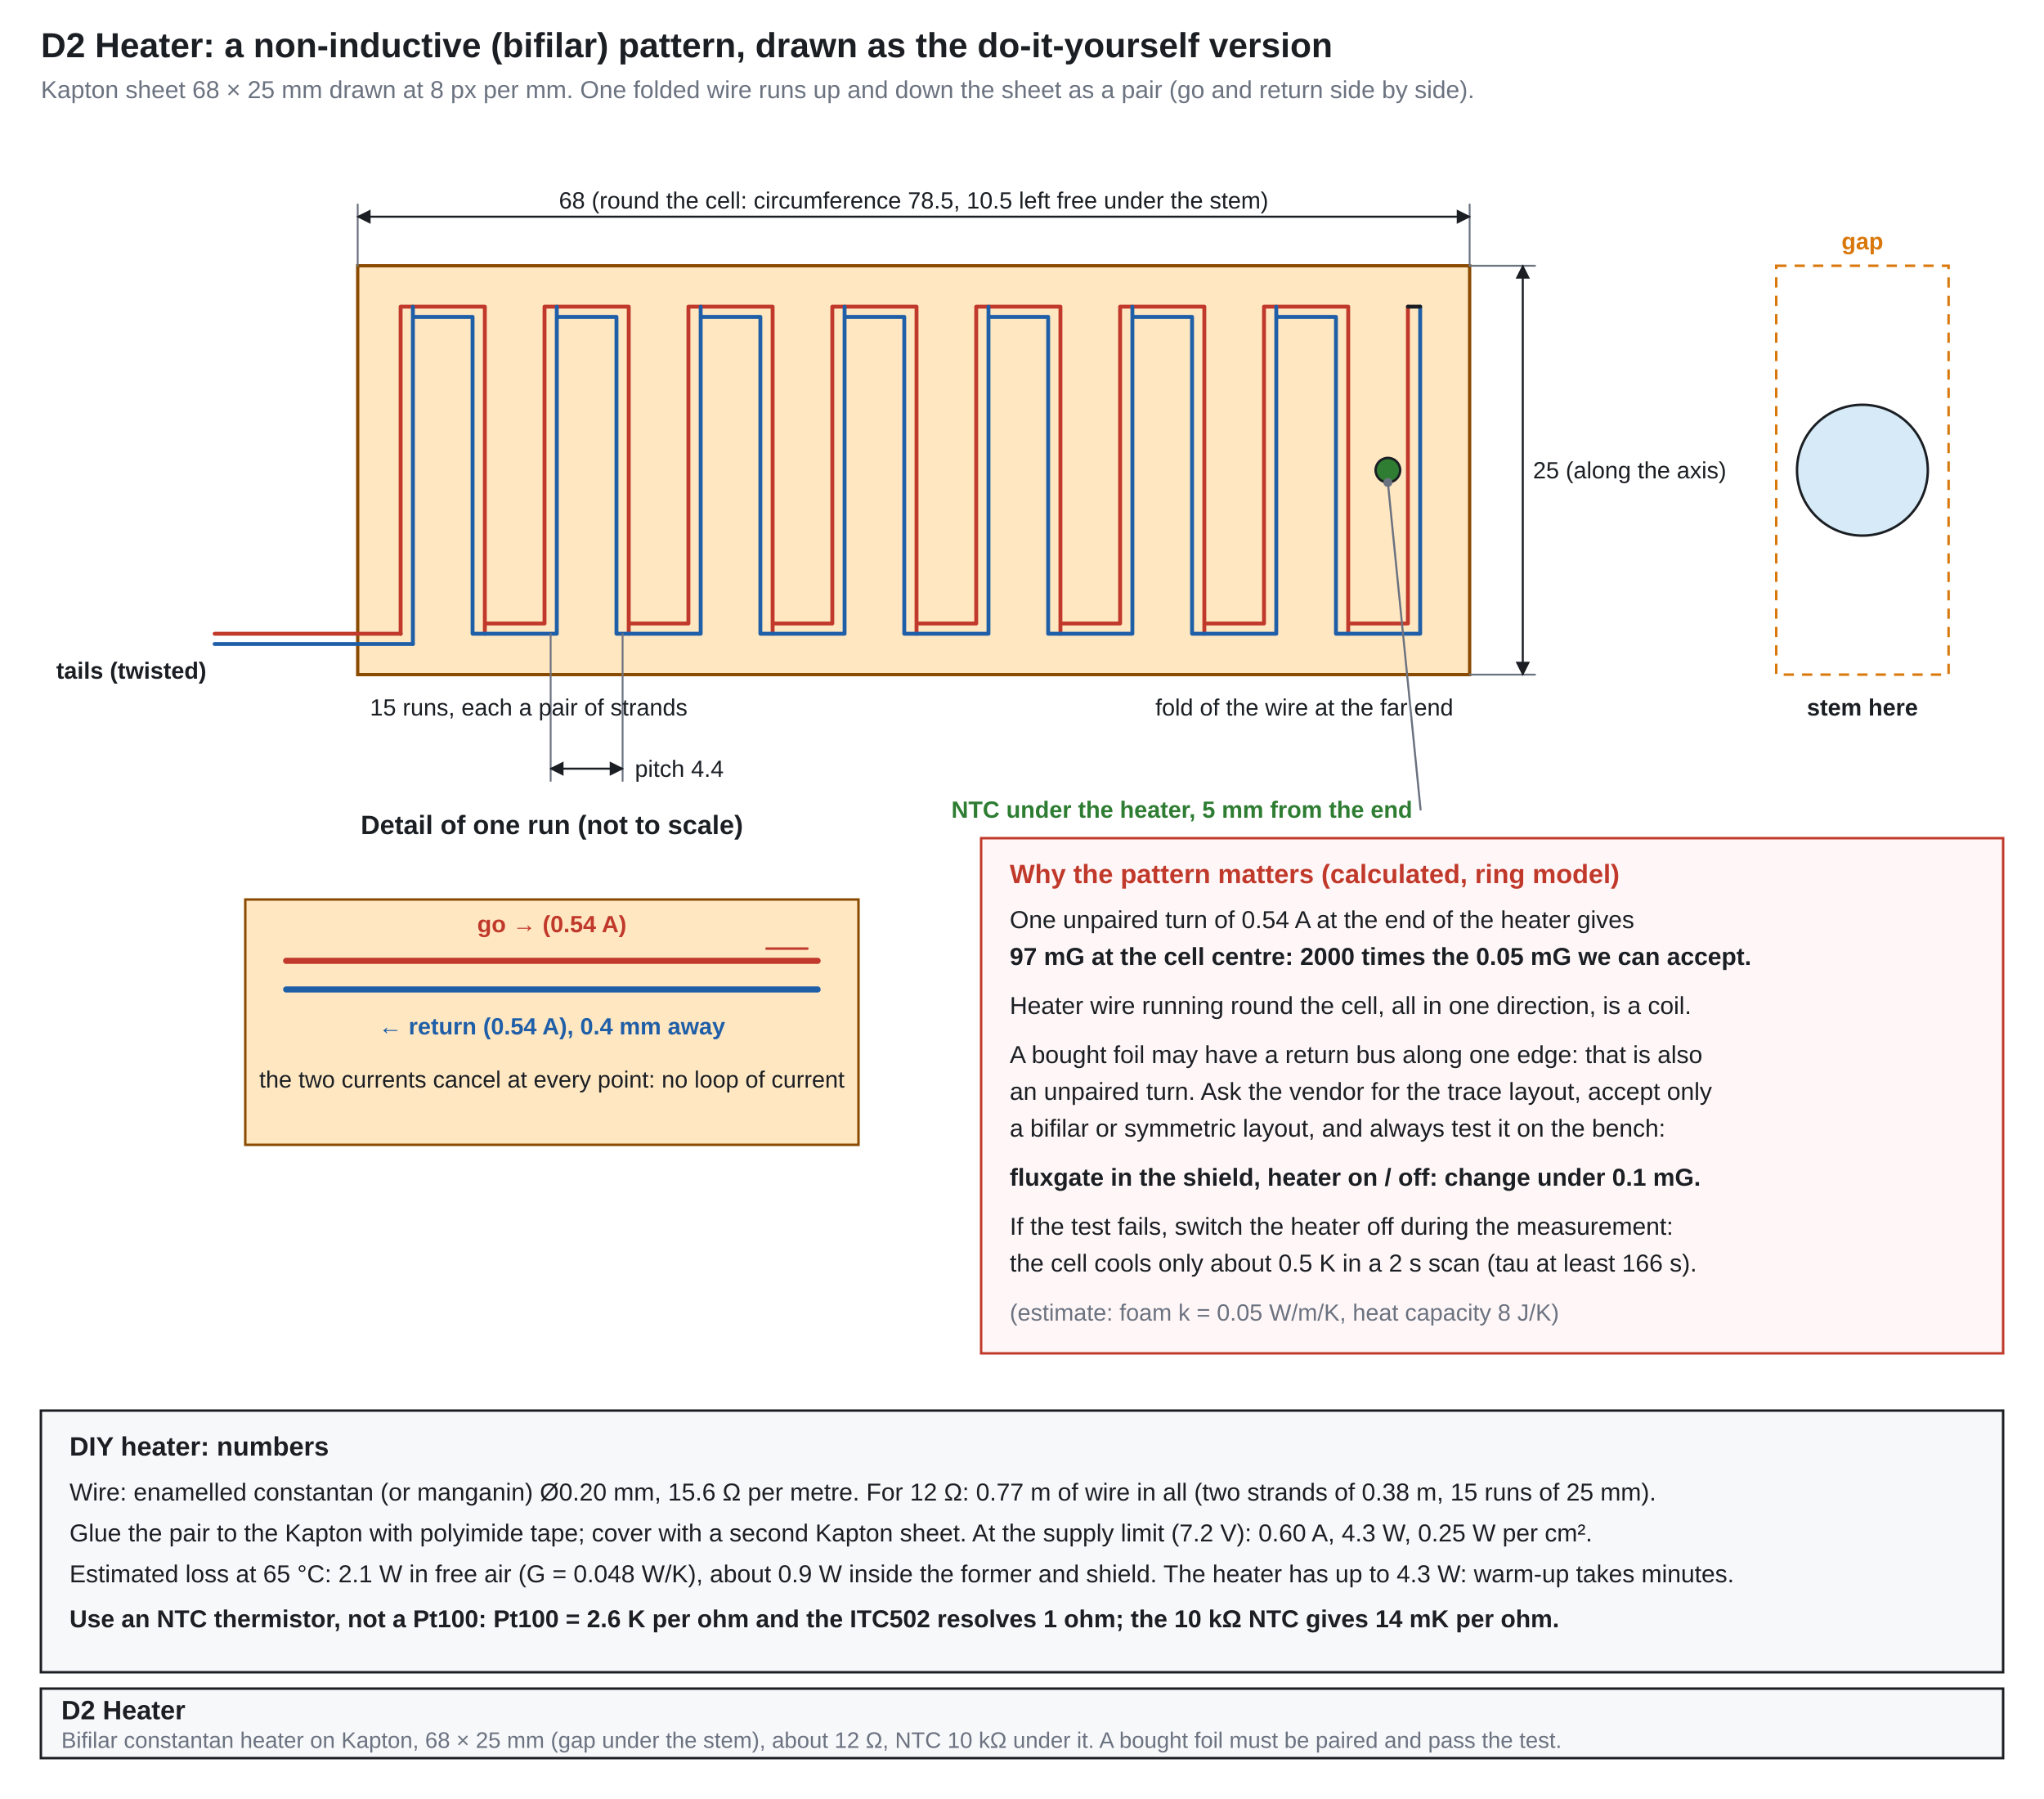
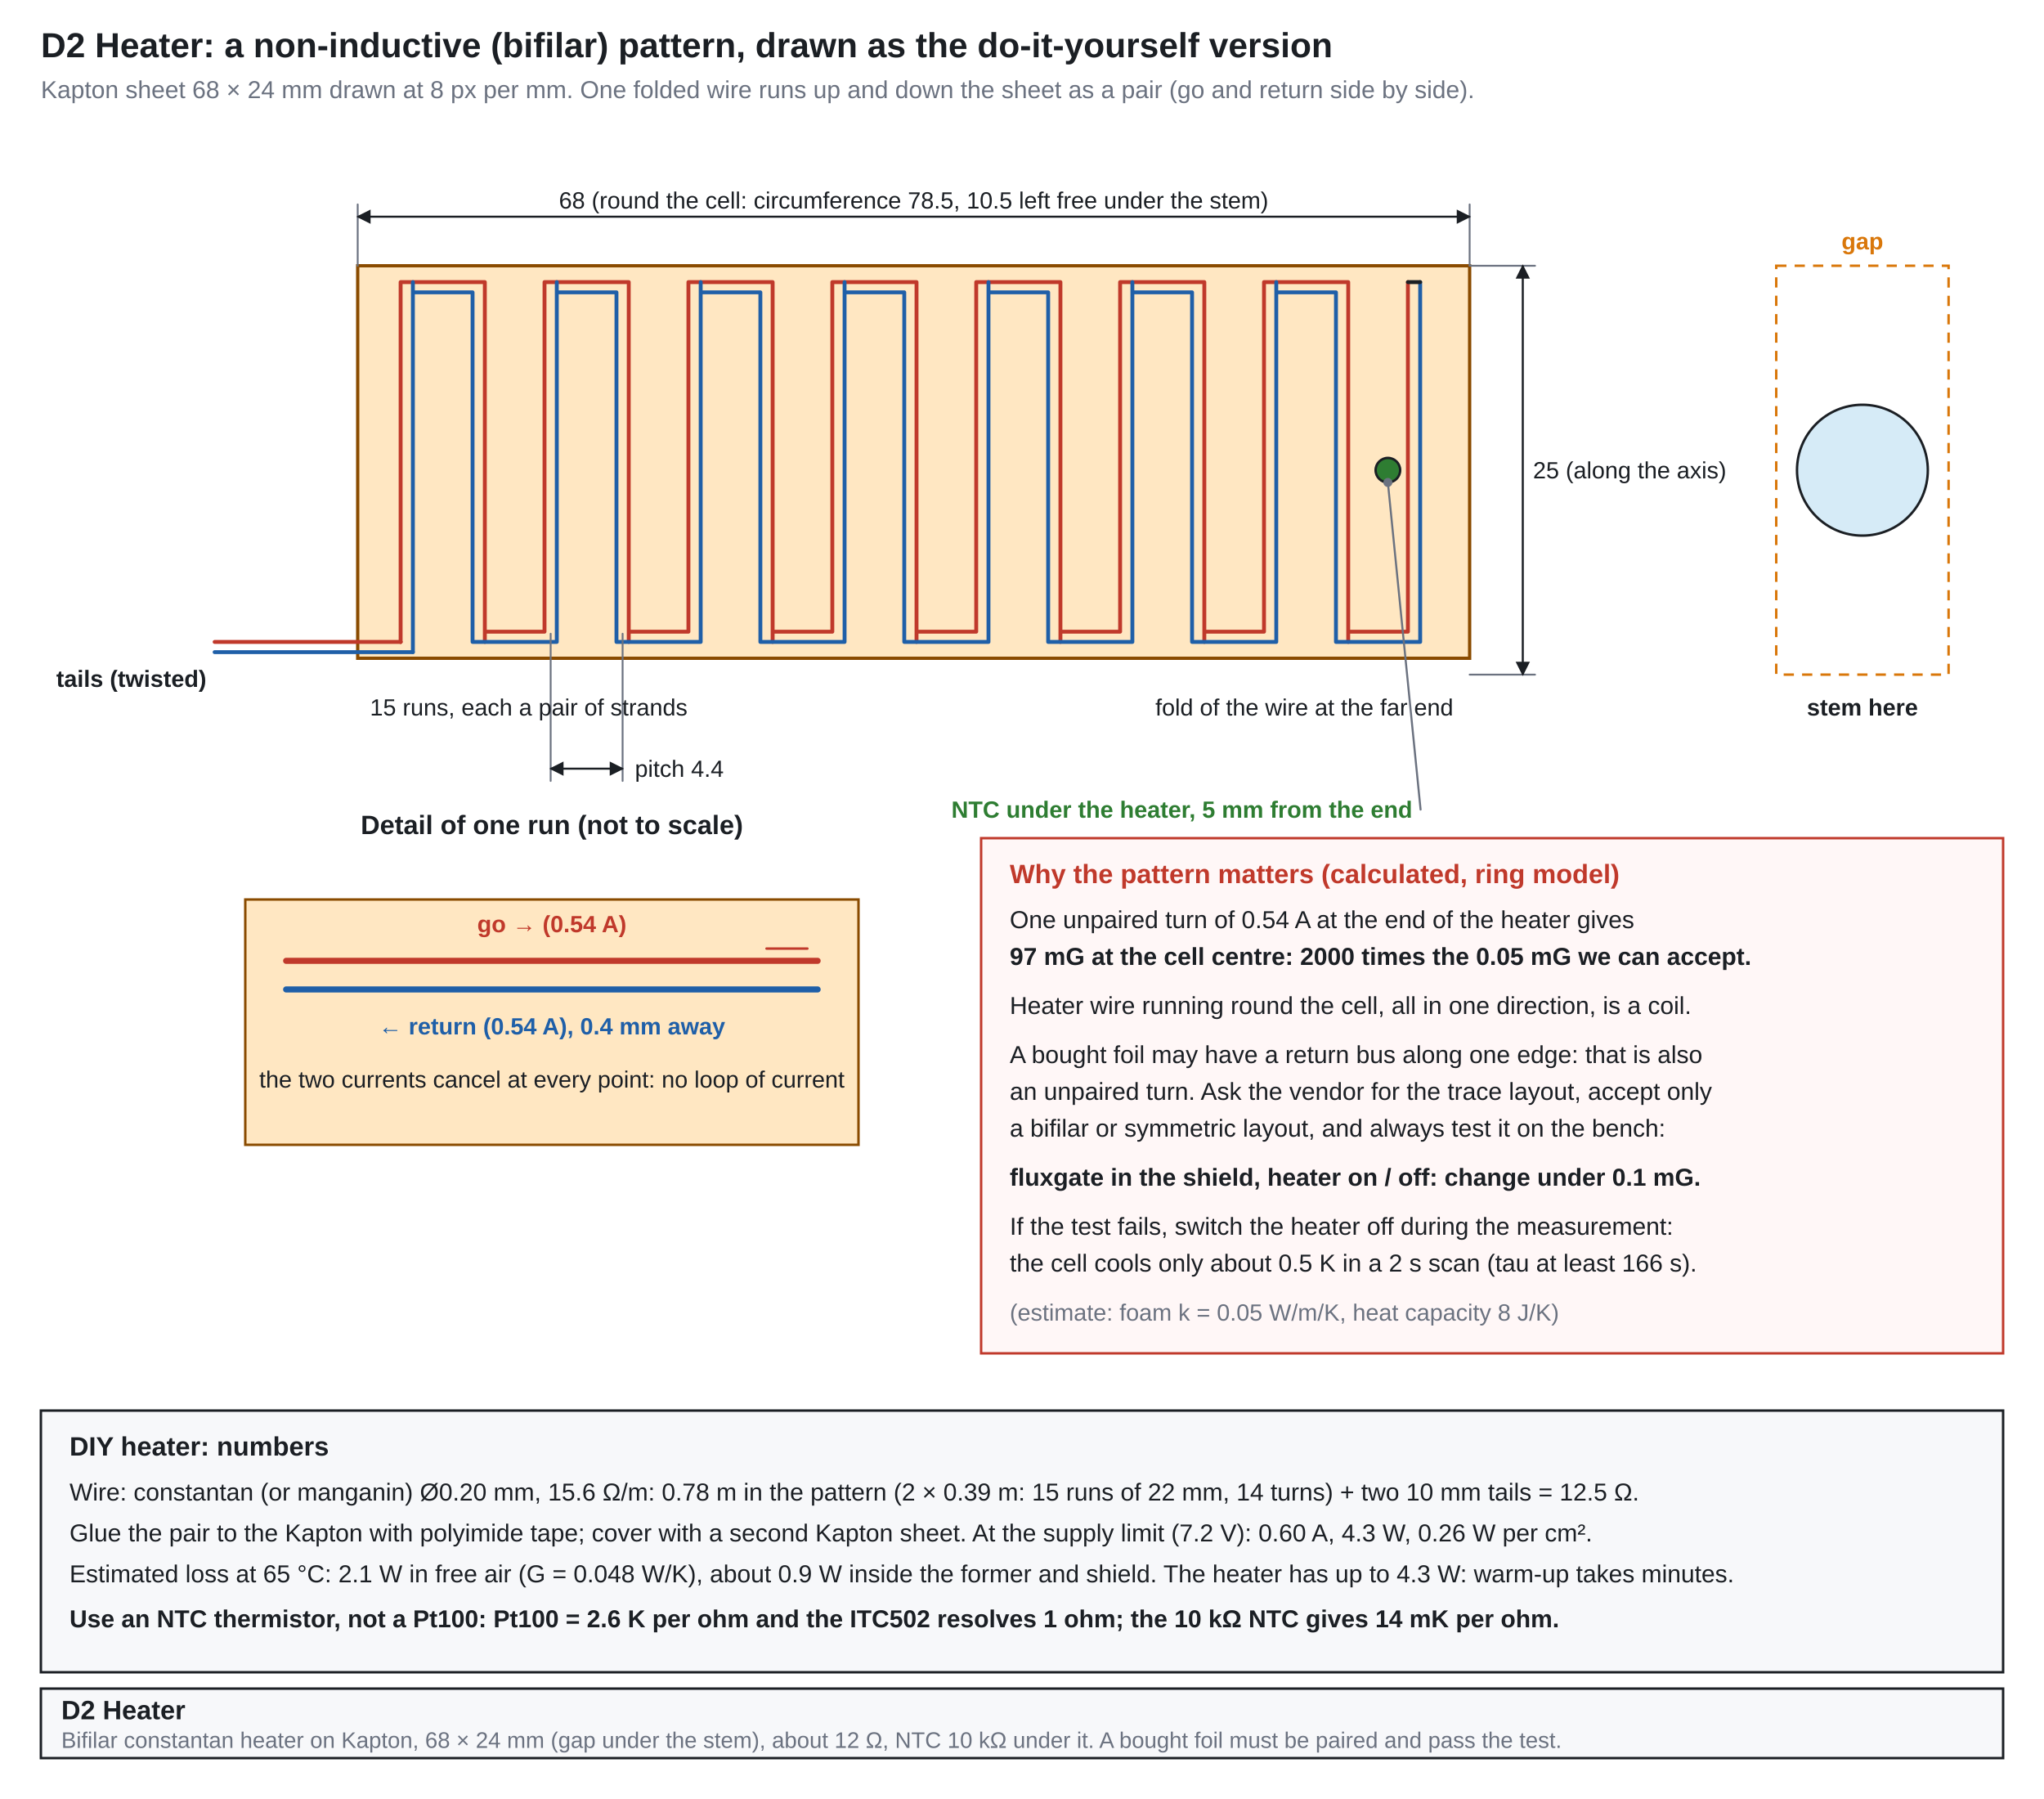
<svg xmlns="http://www.w3.org/2000/svg" viewBox="0 0 1000 880" role="img" aria-labelledby="t d" font-family="Segoe UI, Arial, Helvetica, sans-serif">
  <defs>
    <pattern id="hatch" width="6" height="6" patternUnits="userSpaceOnUse" patternTransform="rotate(45)">
      <line x1="0" y1="0" x2="0" y2="6" stroke="#555" stroke-width="1" />
    </pattern>
    <pattern id="hatchf" width="4" height="4" patternUnits="userSpaceOnUse" patternTransform="rotate(-45)">
      <line x1="0" y1="0" x2="0" y2="4" stroke="#888" stroke-width="0.8" />
    </pattern>
    <pattern id="dots" width="5" height="5" patternUnits="userSpaceOnUse">
      <circle cx="2" cy="2" r="0.8" fill="#999" />
    </pattern>
    <marker id="arr" viewBox="0 0 10 10" refX="9" refY="5" markerWidth="7" markerHeight="7" orient="auto-start-reverse">
      <path d="M0 0 L10 5 L0 10 z" fill="#1b1f24" />
    </marker>
    <marker id="arrg" viewBox="0 0 10 10" refX="9" refY="5" markerWidth="7" markerHeight="7" orient="auto-start-reverse">
      <path d="M0 0 L10 5 L0 10 z" fill="#6b7280" />
    </marker>
  </defs>
  <rect width="1000" height="880" fill="#ffffff" />
  <text x="20.00" y="28.00" font-size="17" text-anchor="start" fill="#1b1f24" font-weight="700">D2  Heater: a non-inductive (bifilar) pattern, drawn as the do-it-yourself version</text>
-   <text x="20.00" y="48.00" font-size="12" text-anchor="start" fill="#6b7280">Kapton sheet 68 × 25 mm drawn at 8 px per mm. One folded wire runs up and down the sheet as a pair (go and return side by side).</text>
-   <rect x="175.00" y="130.00" width="544.00" height="200.00" rx="0" fill="#ffe7c2" stroke="#8a4b00" stroke-width="1.6" />
-   <polyline points="196.00,310.00 196.00,150.00 196.00,150.00 237.20,150.00 237.20,310.00 237.20,305.00 266.40,305.00 266.40,150.00 266.40,150.00 307.60,150.00 307.60,310.00 307.60,305.00 336.80,305.00 336.80,150.00 336.80,150.00 378.00,150.00 378.00,310.00 378.00,305.00 407.20,305.00 407.20,150.00 407.20,150.00 448.40,150.00 448.40,310.00 448.40,305.00 477.60,305.00 477.60,150.00 477.60,150.00 518.80,150.00 518.80,310.00 518.80,305.00 548.00,305.00 548.00,150.00 548.00,150.00 589.20,150.00 589.20,310.00 589.20,305.00 618.40,305.00 618.40,150.00 618.40,150.00 659.60,150.00 659.60,310.00 659.60,305.00 688.80,305.00 688.80,150.00" fill="none" stroke="#c0392b" stroke-width="1.9" stroke-linejoin="round" stroke-linecap="round" />
-   <polyline points="202.00,315.00 202.00,150.00 202.00,155.00 231.20,155.00 231.20,310.00 231.20,310.00 272.40,310.00 272.40,150.00 272.40,155.00 301.60,155.00 301.60,310.00 301.60,310.00 342.80,310.00 342.80,150.00 342.80,155.00 372.00,155.00 372.00,310.00 372.00,310.00 413.20,310.00 413.20,150.00 413.20,155.00 442.40,155.00 442.40,310.00 442.40,310.00 483.60,310.00 483.60,150.00 483.60,155.00 512.80,155.00 512.80,310.00 512.80,310.00 554.00,310.00 554.00,150.00 554.00,155.00 583.20,155.00 583.20,310.00 583.20,310.00 624.40,310.00 624.40,150.00 624.40,155.00 653.60,155.00 653.60,310.00 653.60,310.00 694.80,310.00 694.80,150.00" fill="none" stroke="#1f5fa8" stroke-width="1.9" stroke-linejoin="round" stroke-linecap="round" />
-   <line x1="688.80" y1="150.00" x2="694.80" y2="150.00" stroke="#1b1f24" stroke-width="1.9" stroke-linecap="round" />
-   <line x1="105.00" y1="310.00" x2="196.00" y2="310.00" stroke="#c0392b" stroke-width="1.9" stroke-linecap="round" />
-   <line x1="105.00" y1="315.00" x2="202.00" y2="315.00" stroke="#1f5fa8" stroke-width="1.9" stroke-linecap="round" />
-   <text x="101.00" y="332.00" font-size="11.5" text-anchor="end" fill="#1b1f24" font-weight="700">tails (twisted)</text>
-   <line x1="196.00" y1="310.00" x2="196.00" y2="310.00" stroke="#c0392b" stroke-width="1.9" stroke-linecap="round" />
+   <text x="20.00" y="48.00" font-size="12" text-anchor="start" fill="#6b7280">Kapton sheet 68 × 24 mm drawn at 8 px per mm. One folded wire runs up and down the sheet as a pair (go and return side by side).</text>
+   <rect x="175.00" y="130.00" width="544.00" height="192.00" rx="0" fill="#ffe7c2" stroke="#8a4b00" stroke-width="1.6" />
+   <polyline points="196.00,314.00 196.00,138.00 196.00,138.00 237.20,138.00 237.20,314.00 237.20,309.00 266.40,309.00 266.40,138.00 266.40,138.00 307.60,138.00 307.60,314.00 307.60,309.00 336.80,309.00 336.80,138.00 336.80,138.00 378.00,138.00 378.00,314.00 378.00,309.00 407.20,309.00 407.20,138.00 407.20,138.00 448.40,138.00 448.40,314.00 448.40,309.00 477.60,309.00 477.60,138.00 477.60,138.00 518.80,138.00 518.80,314.00 518.80,309.00 548.00,309.00 548.00,138.00 548.00,138.00 589.20,138.00 589.20,314.00 589.20,309.00 618.40,309.00 618.40,138.00 618.40,138.00 659.60,138.00 659.60,314.00 659.60,309.00 688.80,309.00 688.80,138.00" fill="none" stroke="#c0392b" stroke-width="1.9" stroke-linejoin="round" stroke-linecap="round" />
+   <polyline points="202.00,319.00 202.00,138.00 202.00,143.00 231.20,143.00 231.20,314.00 231.20,314.00 272.40,314.00 272.40,138.00 272.40,143.00 301.60,143.00 301.60,314.00 301.60,314.00 342.80,314.00 342.80,138.00 342.80,143.00 372.00,143.00 372.00,314.00 372.00,314.00 413.20,314.00 413.20,138.00 413.20,143.00 442.40,143.00 442.40,314.00 442.40,314.00 483.60,314.00 483.60,138.00 483.60,143.00 512.80,143.00 512.80,314.00 512.80,314.00 554.00,314.00 554.00,138.00 554.00,143.00 583.20,143.00 583.20,314.00 583.20,314.00 624.40,314.00 624.40,138.00 624.40,143.00 653.60,143.00 653.60,314.00 653.60,314.00 694.80,314.00 694.80,138.00" fill="none" stroke="#1f5fa8" stroke-width="1.9" stroke-linejoin="round" stroke-linecap="round" />
+   <line x1="688.80" y1="138.00" x2="694.80" y2="138.00" stroke="#1b1f24" stroke-width="1.9" stroke-linecap="round" />
+   <line x1="105.00" y1="314.00" x2="196.00" y2="314.00" stroke="#c0392b" stroke-width="1.9" stroke-linecap="round" />
+   <line x1="105.00" y1="319.00" x2="202.00" y2="319.00" stroke="#1f5fa8" stroke-width="1.9" stroke-linecap="round" />
+   <text x="101.00" y="336.00" font-size="11.5" text-anchor="end" fill="#1b1f24" font-weight="700">tails (twisted)</text>
+   <line x1="196.00" y1="314.00" x2="196.00" y2="314.00" stroke="#c0392b" stroke-width="1.9" stroke-linecap="round" />
  <text x="711.00" y="350.00" font-size="11.5" text-anchor="end" fill="#1b1f24">fold of the wire at the far end</text>
  <line x1="175.00" y1="130.00" x2="175.00" y2="100.00" stroke="#6b7280" stroke-width="0.9" stroke-linecap="round" />
  <line x1="719.00" y1="130.00" x2="719.00" y2="100.00" stroke="#6b7280" stroke-width="0.9" stroke-linecap="round" />
  <line x1="175.00" y1="106.00" x2="719.00" y2="106.00" stroke="#1b1f24" stroke-width="1" marker-start="url(#arr)" marker-end="url(#arr)" />
  <text x="447.00" y="102.00" font-size="11.5" text-anchor="middle" fill="#1b1f24">68 (round the cell: circumference 78.5, 10.5 left free under the stem)</text>
  <line x1="719.00" y1="130.00" x2="751.00" y2="130.00" stroke="#6b7280" stroke-width="0.9" stroke-linecap="round" />
  <line x1="719.00" y1="330.00" x2="751.00" y2="330.00" stroke="#6b7280" stroke-width="0.9" stroke-linecap="round" />
  <line x1="745.00" y1="130.00" x2="745.00" y2="330.00" stroke="#1b1f24" stroke-width="1" marker-start="url(#arr)" marker-end="url(#arr)" />
  <text x="750.00" y="234.00" font-size="11.5" text-anchor="start" fill="#1b1f24">25 (along the axis)</text>
  <line x1="269.40" y1="310.00" x2="269.40" y2="382.00" stroke="#6b7280" stroke-width="0.9" stroke-linecap="round" />
  <line x1="304.60" y1="310.00" x2="304.60" y2="382.00" stroke="#6b7280" stroke-width="0.9" stroke-linecap="round" />
  <line x1="269.40" y1="376.00" x2="304.60" y2="376.00" stroke="#1b1f24" stroke-width="1" marker-start="url(#arr)" marker-end="url(#arr)" />
  <text x="310.60" y="380.00" font-size="11.5" text-anchor="start" fill="#1b1f24">pitch 4.4</text>
  <text x="181.00" y="350.00" font-size="11.5" text-anchor="start" fill="#1b1f24">15 runs, each a pair of strands</text>
  <rect x="869.00" y="130.00" width="84.32" height="200.00" rx="0" fill="none" stroke="#d9770a" stroke-width="1.2" stroke-dasharray="5 4" />
  <text x="911.16" y="122.00" font-size="11.5" text-anchor="middle" fill="#d9770a" font-weight="700">gap</text>
  <circle cx="911.16" cy="230.00" r="32.00" fill="#d6ebf7" stroke="#1b1f24" stroke-width="1.2" />
  <text x="911.16" y="350.00" font-size="11.5" text-anchor="middle" fill="#1b1f24" font-weight="700">stem here</text>
  <circle cx="679.00" cy="230.00" r="6.00" fill="#2e7d32" stroke="#1b1f24" stroke-width="1.2" />
  <line x1="679.00" y1="236.00" x2="695.00" y2="396.00" stroke="#6b7280" stroke-width="1.0" stroke-linecap="round" />
  <circle cx="679.00" cy="236.00" r="2.2" fill="#6b7280" />
  <text x="691.00" y="400.00" font-size="11.5" text-anchor="end" fill="#2e7d32" font-weight="700">NTC under the heater, 5 mm from the end</text>
  <text x="270.00" y="408.00" font-size="13" text-anchor="middle" fill="#1b1f24" font-weight="700">Detail of one run (not to scale)</text>
  <rect x="120.00" y="440.00" width="300.00" height="120.00" rx="0" fill="#ffe7c2" stroke="#8a4b00" stroke-width="1.2" />
  <line x1="140.00" y1="470.00" x2="400.00" y2="470.00" stroke="#c0392b" stroke-width="3.0" stroke-linecap="round" />
  <line x1="140.00" y1="484.00" x2="400.00" y2="484.00" stroke="#1f5fa8" stroke-width="3.0" stroke-linecap="round" />
  <polyline points="375.00,464.00 395.00,464.00" fill="none" stroke="#c0392b" stroke-width="1.2" stroke-linejoin="round" stroke-linecap="round" />
  <text x="270.00" y="456.00" font-size="11.5" text-anchor="middle" fill="#c0392b" font-weight="700">go  →  (0.54 A)</text>
  <text x="270.00" y="506.00" font-size="11.5" text-anchor="middle" fill="#1f5fa8" font-weight="700">←  return (0.54 A), 0.4 mm away</text>
  <text x="270.00" y="532.00" font-size="11.5" text-anchor="middle" fill="#1b1f24">the two currents cancel at every point: no loop of current</text>
  <rect x="480.00" y="410.00" width="500.00" height="252.00" rx="0" fill="#fff7f7" stroke="#c0392b" stroke-width="1.2" />
  <text x="494.00" y="432.00" font-size="13" text-anchor="start" fill="#c0392b" font-weight="700">Why the pattern matters (calculated, ring model)</text>
  <text x="494.00" y="454.00" font-size="12" text-anchor="start" fill="#1b1f24">One unpaired turn of 0.54 A at the end of the heater gives</text>
  <text x="494.00" y="472.00" font-size="12" text-anchor="start" fill="#1b1f24" font-weight="700">97 mG at the cell centre: 2000 times the 0.05 mG we can accept.</text>
  <text x="494.00" y="496.00" font-size="12" text-anchor="start" fill="#1b1f24">Heater wire running round the cell, all in one direction, is a coil.</text>
  <text x="494.00" y="520.00" font-size="12" text-anchor="start" fill="#1b1f24">A bought foil may have a return bus along one edge: that is also</text>
  <text x="494.00" y="538.00" font-size="12" text-anchor="start" fill="#1b1f24">an unpaired turn. Ask the vendor for the trace layout, accept only</text>
  <text x="494.00" y="556.00" font-size="12" text-anchor="start" fill="#1b1f24">a bifilar or symmetric layout, and always test it on the bench:</text>
  <text x="494.00" y="580.00" font-size="12" text-anchor="start" fill="#1b1f24" font-weight="700">fluxgate in the shield, heater on / off: change under 0.1 mG.</text>
  <text x="494.00" y="604.00" font-size="12" text-anchor="start" fill="#1b1f24">If the test fails, switch the heater off during the measurement:</text>
  <text x="494.00" y="622.00" font-size="12" text-anchor="start" fill="#1b1f24">the cell cools only about 0.5 K in a 2 s scan (tau at least 166 s).</text>
  <text x="494.00" y="646.00" font-size="11.5" text-anchor="start" fill="#6b7280">(estimate: foam k = 0.05 W/m/K, heat capacity 8 J/K)</text>
  <rect x="20.00" y="690.00" width="960.00" height="128.00" rx="0" fill="#f7f8fa" stroke="#1b1f24" stroke-width="1.2" />
  <text x="34.00" y="712.00" font-size="13" text-anchor="start" fill="#1b1f24" font-weight="700">DIY heater: numbers</text>
-   <text x="34.00" y="734.00" font-size="12" text-anchor="start" fill="#1b1f24">Wire: enamelled constantan (or manganin) Ø0.20 mm, 15.6 Ω per metre. For 12 Ω: 0.77 m of wire in all (two strands of 0.38 m, 15 runs of 25 mm).</text>
-   <text x="34.00" y="754.00" font-size="12" text-anchor="start" fill="#1b1f24">Glue the pair to the Kapton with polyimide tape; cover with a second Kapton sheet. At the supply limit (7.2 V): 0.60 A, 4.3 W, 0.25 W per cm².</text>
+   <text x="34.00" y="734.00" font-size="12" text-anchor="start" fill="#1b1f24">Wire: constantan (or manganin) Ø0.20 mm, 15.6 Ω/m: 0.78 m in the pattern (2 × 0.39 m: 15 runs of 22 mm, 14 turns) + two 10 mm tails = 12.5 Ω.</text>
+   <text x="34.00" y="754.00" font-size="12" text-anchor="start" fill="#1b1f24">Glue the pair to the Kapton with polyimide tape; cover with a second Kapton sheet. At the supply limit (7.2 V): 0.60 A, 4.3 W, 0.26 W per cm².</text>
  <text x="34.00" y="774.00" font-size="12" text-anchor="start" fill="#1b1f24">Estimated loss at 65 °C: 2.1 W in free air (G = 0.048 W/K), about 0.9 W inside the former and shield. The heater has up to 4.3 W: warm-up takes minutes.</text>
  <text x="34.00" y="796.00" font-size="12" text-anchor="start" fill="#1b1f24" font-weight="700">Use an NTC thermistor, not a Pt100: Pt100 = 2.6 K per ohm and the ITC502 resolves 1 ohm; the 10 kΩ NTC gives 14 mK per ohm.</text>
  <rect x="20.00" y="826.00" width="960.00" height="34.00" rx="0" fill="#f7f8fa" stroke="#1b1f24" stroke-width="1.2" />
  <text x="30.00" y="841.00" font-size="13" text-anchor="start" fill="#1b1f24" font-weight="700">D2  Heater</text>
-   <text x="30.00" y="855.00" font-size="11" text-anchor="start" fill="#6b7280">Bifilar constantan heater on Kapton, 68 × 25 mm (gap under the stem), about 12 Ω, NTC 10 kΩ under it. A bought foil must be paired and pass the test.</text>
+   <text x="30.00" y="855.00" font-size="11" text-anchor="start" fill="#6b7280">Bifilar constantan heater on Kapton, 68 × 24 mm (gap under the stem), about 12 Ω, NTC 10 kΩ under it. A bought foil must be paired and pass the test.</text>
</svg>
